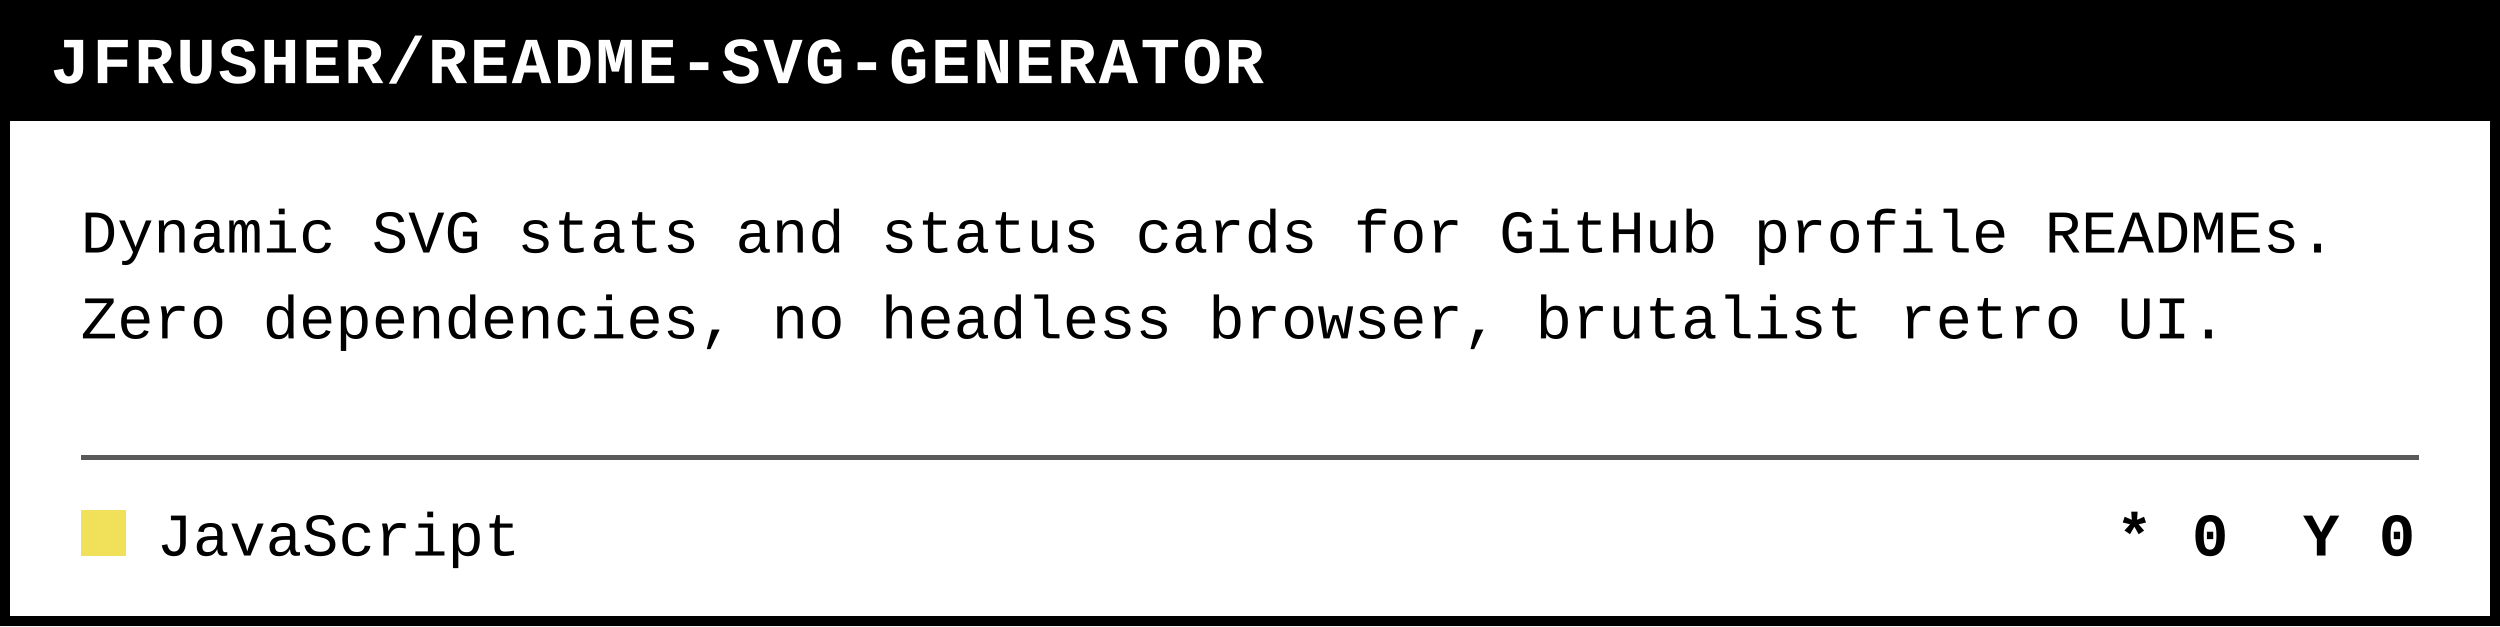
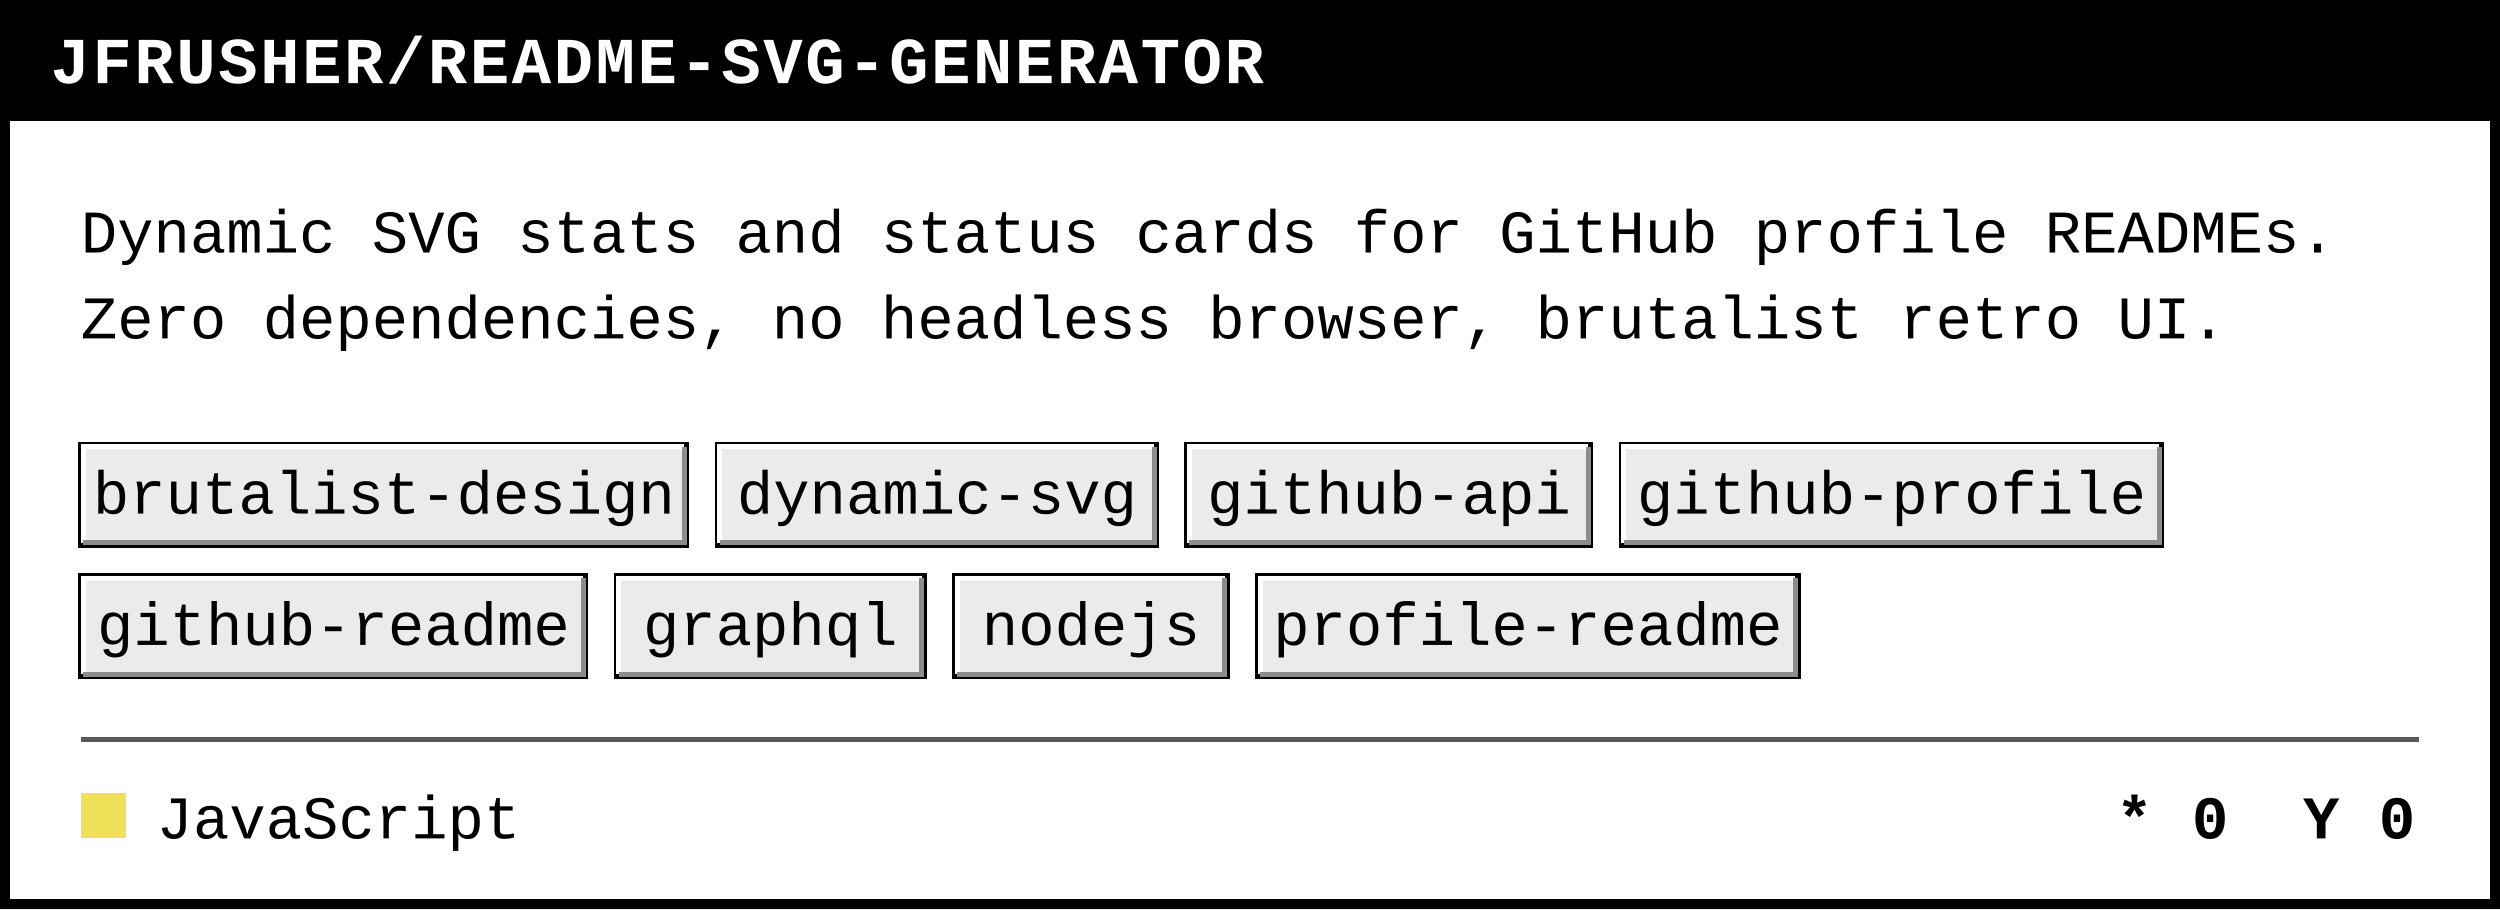
- <svg xmlns="http://www.w3.org/2000/svg" width="495" height="124" viewBox="0 0 495 124" role="img" aria-labelledby="cardTitle">
-   <rect x="1" y="1" width="493" height="122" fill="#ffffff" stroke="#000000" stroke-width="2" shape-rendering="crispEdges" />
+ <svg xmlns="http://www.w3.org/2000/svg" width="495" height="180" viewBox="0 0 495 180" role="img" aria-labelledby="cardTitle">
+   <rect x="1" y="1" width="493" height="178" fill="#ffffff" stroke="#000000" stroke-width="2" shape-rendering="crispEdges" />
  <style>
    text { font-family: 'SF Mono', 'Cascadia Code', 'Courier New', Consolas, monospace; }
    .title { font-size: 13px; font-weight: 700; fill: #000000; letter-spacing: 0.5px; }
    .title-inverse { font-size: 13px; font-weight: 700; fill: #ffffff; letter-spacing: 0.5px; }
    .body { font-size: 12px; font-weight: 400; fill: #000000; }
    .dim { font-size: 11px; font-weight: 400; fill: #666666; }
    .heading { font-size: 11px; font-weight: 700; fill: #666666; letter-spacing: 1px; }
    .value { font-size: 12px; font-weight: 700; fill: #000000; }
    .glyph { font-size: 12px; font-weight: 700; fill: #000000; }
    
    @keyframes reveal { from { opacity: 0; } to { opacity: 1; } }
    @keyframes fill { from { transform: scaleX(0); } to { transform: scaleX(1); } }
    @keyframes blink { 0%, 49% { opacity: 1; } 50%, 100% { opacity: 0; } }
    .reveal { animation: reveal 0.01s steps(1, end) backwards; }
    .meter { animation: fill 0.8s steps(12, end) backwards; transform-origin: left center; }
    .blink { animation: blink 1.2s steps(1, end) infinite; }
    @media (prefers-reduced-motion: reduce) {
      .reveal, .meter, .blink { animation: none; }
    }
  </style>
  <g class="reveal">
    <rect x="2" y="2" width="491" height="22" fill="#000000" shape-rendering="crispEdges" />
    <text class="title-inverse" x="10" y="13" dominant-baseline="central">JFRUSHER/README-SVG-GENERATOR</text>
  </g>
  <g>
    <text class="body reveal" style="animation-delay: 0.00s" x="16" y="50">Dynamic SVG stats and status cards for GitHub profile READMEs.</text>
    <text class="body reveal" style="animation-delay: 0.06s" x="16" y="67">Zero dependencies, no headless browser, brutalist retro UI.</text>
-     <line class="reveal" style="animation-delay: 0.12s" x1="16" y1="90.5" x2="479" y2="90.5" stroke="#595959" stroke-width="1" shape-rendering="crispEdges" />
-     <rect x="16" y="101" width="9" height="9" fill="#f1e05a" shape-rendering="crispEdges" />
-     <text class="body reveal" style="animation-delay: 0.18s" x="31" y="110">JavaScript</text>
-     <text class="value reveal" style="animation-delay: 0.24s" x="471" y="110">0</text>
-     <text class="glyph reveal" style="animation-delay: 0.24s" x="456" y="110">Y</text>
-     <text class="value reveal" style="animation-delay: 0.24s" x="434" y="110">0</text>
-     <text class="glyph reveal" style="animation-delay: 0.24s" x="419" y="110">*</text>
+     <g class="reveal" style="animation-delay: 0.06s">
+       <rect x="16" y="88" width="120" height="20" fill="#ebebeb" stroke="#000000" stroke-width="1" shape-rendering="crispEdges" />
+       <path d="M16.5 107.5 L16.5 88.5 L135.5 88.5" fill="none" stroke="#ffffff" stroke-width="1" shape-rendering="crispEdges" />
+       <path d="M135.5 88.5 L135.5 107.5 L16.5 107.5" fill="none" stroke="#8c8c8c" stroke-width="1" shape-rendering="crispEdges" />
+       <text class="body" font-size="11" x="76" y="98.5" dominant-baseline="central" text-anchor="middle">brutalist-design</text>
+     </g>
+     <g class="reveal" style="animation-delay: 0.09s">
+       <rect x="142" y="88" width="87" height="20" fill="#ebebeb" stroke="#000000" stroke-width="1" shape-rendering="crispEdges" />
+       <path d="M142.5 107.5 L142.5 88.5 L228.5 88.5" fill="none" stroke="#ffffff" stroke-width="1" shape-rendering="crispEdges" />
+       <path d="M228.5 88.5 L228.5 107.5 L142.5 107.5" fill="none" stroke="#8c8c8c" stroke-width="1" shape-rendering="crispEdges" />
+       <text class="body" font-size="11" x="185.5" y="98.5" dominant-baseline="central" text-anchor="middle">dynamic-svg</text>
+     </g>
+     <g class="reveal" style="animation-delay: 0.12s">
+       <rect x="235" y="88" width="80" height="20" fill="#ebebeb" stroke="#000000" stroke-width="1" shape-rendering="crispEdges" />
+       <path d="M235.5 107.5 L235.5 88.5 L314.5 88.5" fill="none" stroke="#ffffff" stroke-width="1" shape-rendering="crispEdges" />
+       <path d="M314.5 88.5 L314.5 107.5 L235.5 107.5" fill="none" stroke="#8c8c8c" stroke-width="1" shape-rendering="crispEdges" />
+       <text class="body" font-size="11" x="275" y="98.5" dominant-baseline="central" text-anchor="middle">github-api</text>
+     </g>
+     <g class="reveal" style="animation-delay: 0.15s">
+       <rect x="321" y="88" width="107" height="20" fill="#ebebeb" stroke="#000000" stroke-width="1" shape-rendering="crispEdges" />
+       <path d="M321.5 107.5 L321.5 88.5 L427.5 88.5" fill="none" stroke="#ffffff" stroke-width="1" shape-rendering="crispEdges" />
+       <path d="M427.5 88.5 L427.5 107.5 L321.5 107.5" fill="none" stroke="#8c8c8c" stroke-width="1" shape-rendering="crispEdges" />
+       <text class="body" font-size="11" x="374.5" y="98.5" dominant-baseline="central" text-anchor="middle">github-profile</text>
+     </g>
+     <g class="reveal" style="animation-delay: 0.18s">
+       <rect x="16" y="114" width="100" height="20" fill="#ebebeb" stroke="#000000" stroke-width="1" shape-rendering="crispEdges" />
+       <path d="M16.5 133.5 L16.5 114.5 L115.5 114.5" fill="none" stroke="#ffffff" stroke-width="1" shape-rendering="crispEdges" />
+       <path d="M115.5 114.5 L115.5 133.5 L16.5 133.5" fill="none" stroke="#8c8c8c" stroke-width="1" shape-rendering="crispEdges" />
+       <text class="body" font-size="11" x="66" y="124.5" dominant-baseline="central" text-anchor="middle">github-readme</text>
+     </g>
+     <g class="reveal" style="animation-delay: 0.21s">
+       <rect x="122" y="114" width="61" height="20" fill="#ebebeb" stroke="#000000" stroke-width="1" shape-rendering="crispEdges" />
+       <path d="M122.5 133.5 L122.5 114.5 L182.5 114.5" fill="none" stroke="#ffffff" stroke-width="1" shape-rendering="crispEdges" />
+       <path d="M182.5 114.5 L182.5 133.5 L122.5 133.5" fill="none" stroke="#8c8c8c" stroke-width="1" shape-rendering="crispEdges" />
+       <text class="body" font-size="11" x="152.5" y="124.5" dominant-baseline="central" text-anchor="middle">graphql</text>
+     </g>
+     <g class="reveal" style="animation-delay: 0.24s">
+       <rect x="189" y="114" width="54" height="20" fill="#ebebeb" stroke="#000000" stroke-width="1" shape-rendering="crispEdges" />
+       <path d="M189.5 133.5 L189.5 114.5 L242.5 114.5" fill="none" stroke="#ffffff" stroke-width="1" shape-rendering="crispEdges" />
+       <path d="M242.5 114.5 L242.5 133.5 L189.5 133.5" fill="none" stroke="#8c8c8c" stroke-width="1" shape-rendering="crispEdges" />
+       <text class="body" font-size="11" x="216" y="124.5" dominant-baseline="central" text-anchor="middle">nodejs</text>
+     </g>
+     <g class="reveal" style="animation-delay: 0.27s">
+       <rect x="249" y="114" width="107" height="20" fill="#ebebeb" stroke="#000000" stroke-width="1" shape-rendering="crispEdges" />
+       <path d="M249.5 133.5 L249.5 114.5 L355.5 114.5" fill="none" stroke="#ffffff" stroke-width="1" shape-rendering="crispEdges" />
+       <path d="M355.5 114.5 L355.5 133.5 L249.5 133.5" fill="none" stroke="#8c8c8c" stroke-width="1" shape-rendering="crispEdges" />
+       <text class="body" font-size="11" x="302.5" y="124.5" dominant-baseline="central" text-anchor="middle">profile-readme</text>
+     </g>
+     <line class="reveal" style="animation-delay: 0.12s" x1="16" y1="146.5" x2="479" y2="146.5" stroke="#595959" stroke-width="1" shape-rendering="crispEdges" />
+     <rect x="16" y="157" width="9" height="9" fill="#f1e05a" shape-rendering="crispEdges" />
+     <text class="body reveal" style="animation-delay: 0.18s" x="31" y="166">JavaScript</text>
+     <text class="value reveal" style="animation-delay: 0.24s" x="471" y="166">0</text>
+     <text class="glyph reveal" style="animation-delay: 0.24s" x="456" y="166">Y</text>
+     <text class="value reveal" style="animation-delay: 0.24s" x="434" y="166">0</text>
+     <text class="glyph reveal" style="animation-delay: 0.24s" x="419" y="166">*</text>
  </g>
</svg>
